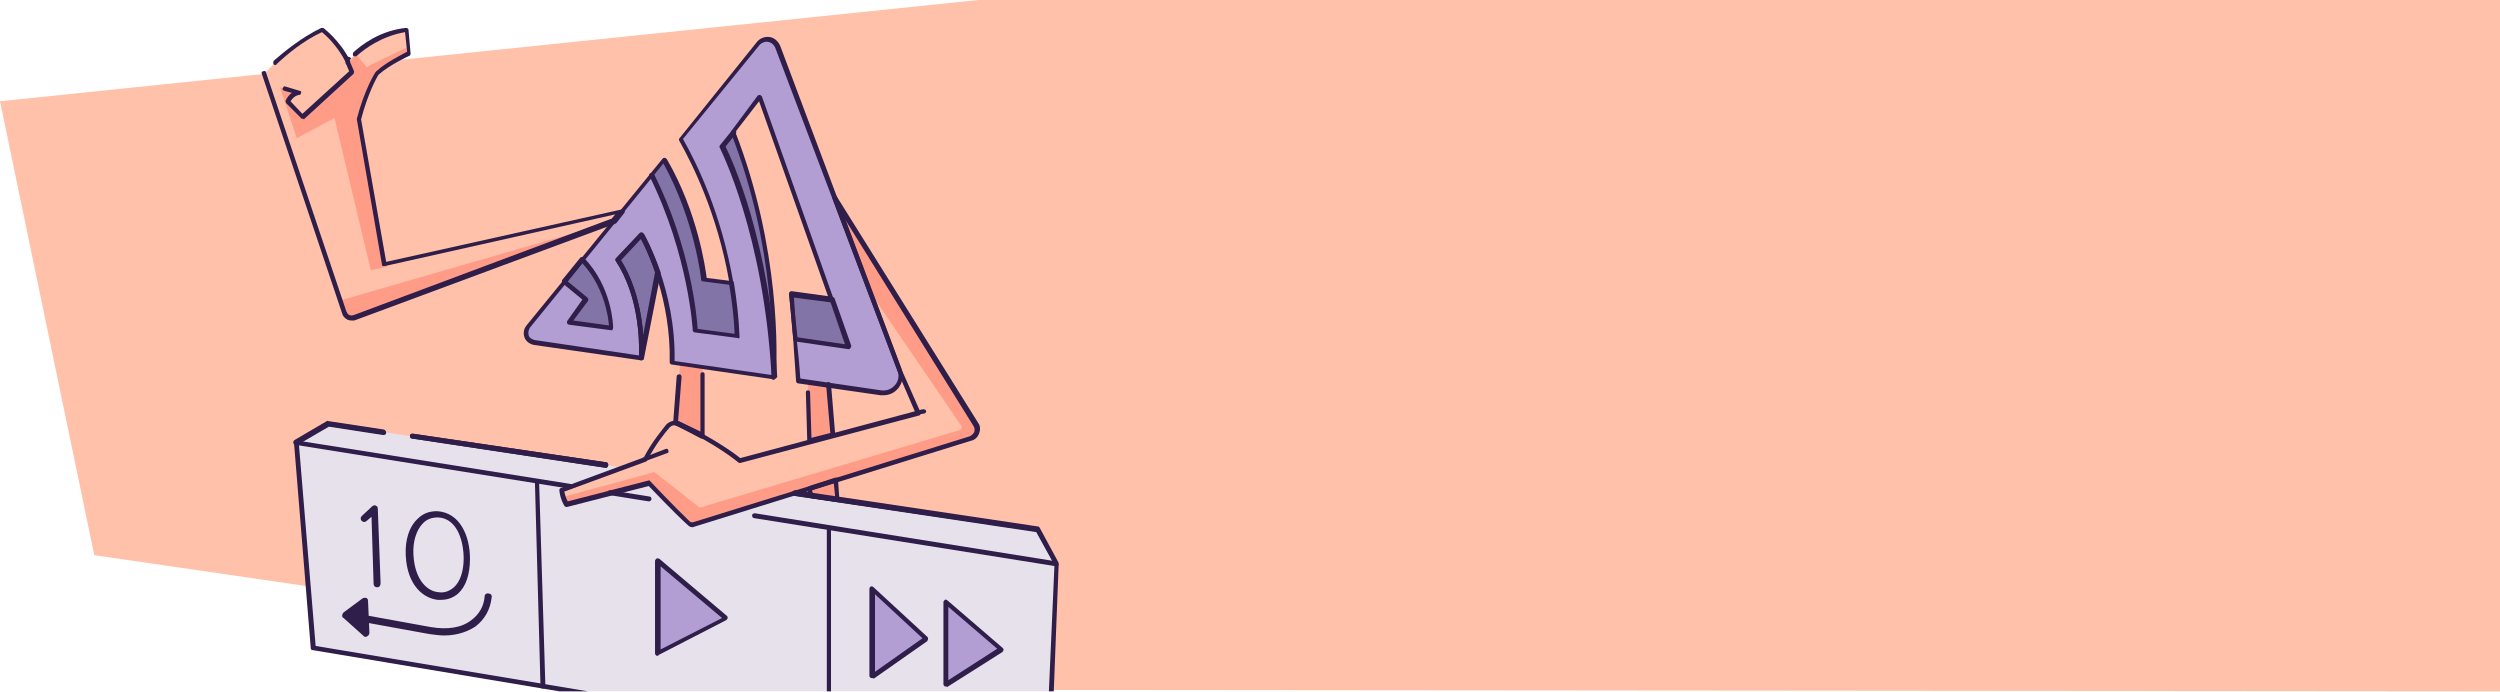
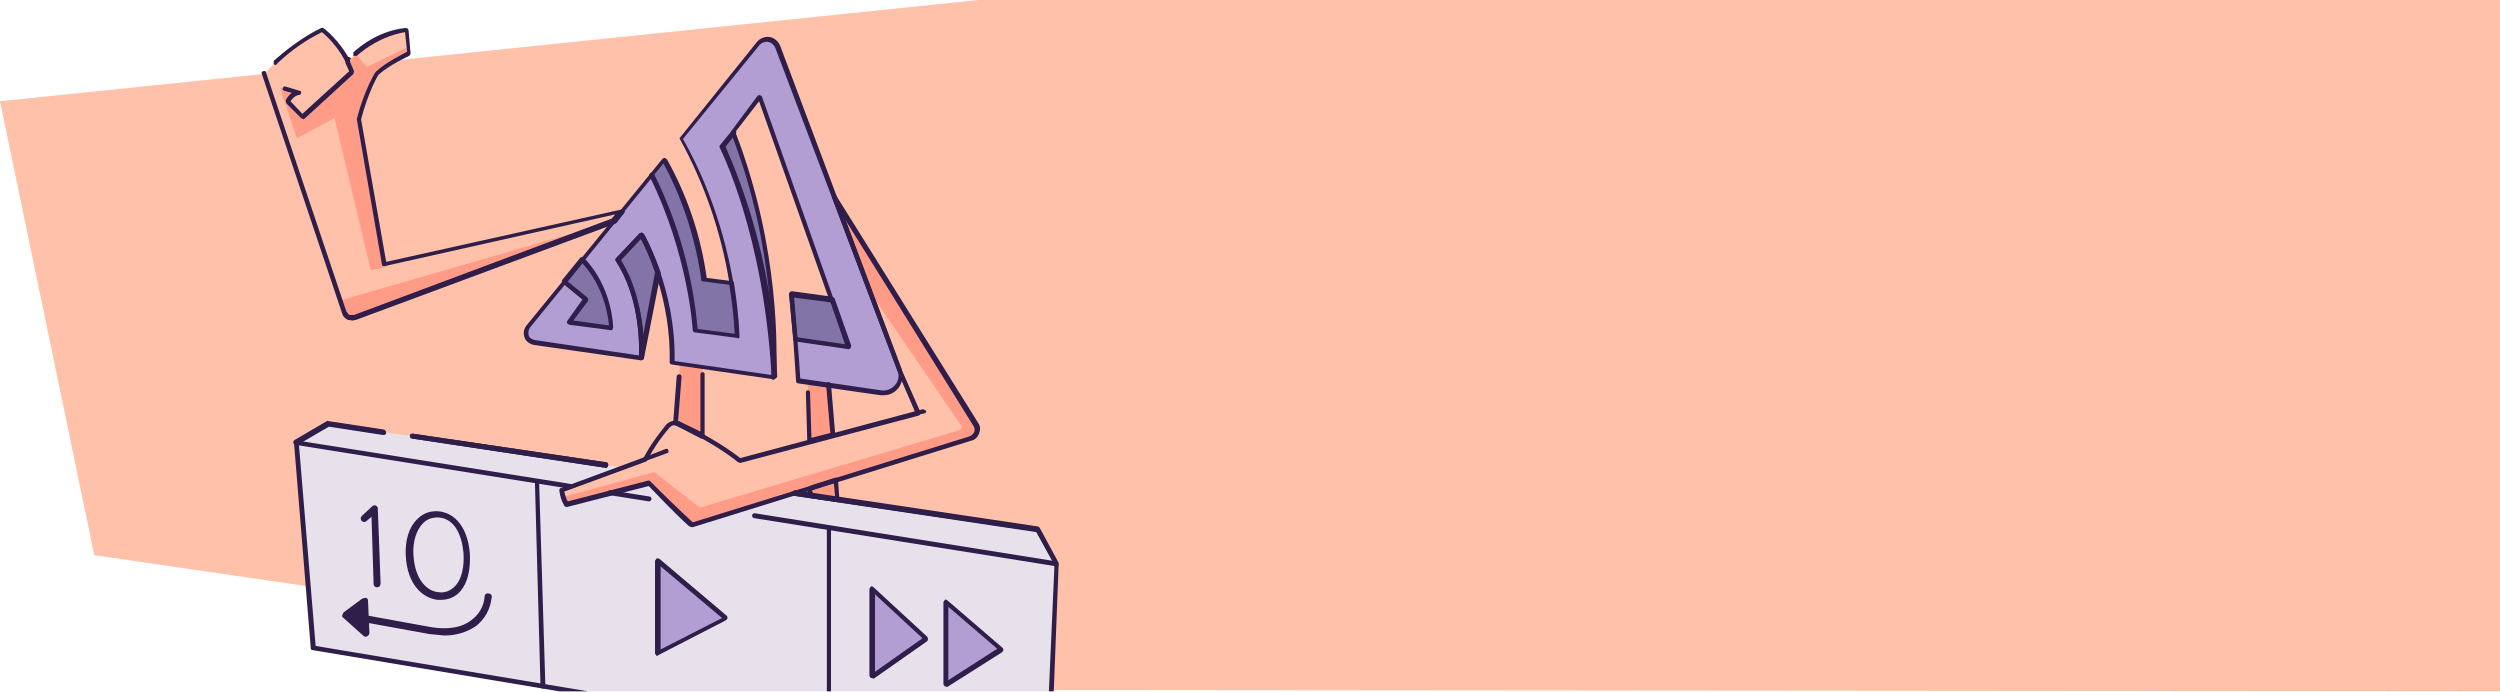
<svg xmlns="http://www.w3.org/2000/svg" fill="none" viewBox="0 0 358 99">
  <path fill="#FFC1A9" d="M358 99V0H140.1L0 14.5l13.5 65L146 98.8l212 .2Z" />
  <path fill="#E7E1EC" d="M82.1 99h68.4l.8-18.2-2.7-5L47 60.7l-4.6 2.7 2.4 29.4L82.1 99Z" />
-   <path fill="#FF9C88" d="M100.6 68.7V52.5l-3.2-.5-1.2 16 4.4.7ZM120 71.6l-1.3-16.4-3-.4.4 16.2 3.9.6Z" />
-   <path fill="#B39ED3" d="m126.1 56.3-11.8-1.7c-.1-1.9-.3-3.9-.4-5.9-.3-3.5-.6-6.5-.6-6.5l5.8.8-10.3-29.1L105 19c6.5 16.6 6 31.8 5.8 35.1L96.3 52c.2-10.5-4.4-18.3-4.4-18.3l-3.4 3.6c3.3 5.1 3.4 11.6 3.3 14L76.6 49c-1.1-.2-1.6-1.4-.9-2.3l5.2-6.3 2.6-3.2 9.9-12.1 1.8-2.2c4.9 8.5 5.7 17.1 5.7 17.1l3.9.5c-1.6-9.8-5.2-17-7.2-20.6l11.1-13.7c.8-.9 2.3-.7 2.7.4L128.8 53c.6 1.7-.8 3.5-2.7 3.3Z" />
-   <path fill="#8374A8" d="m121.5 49.7-7.4-1h-.2c-.3-3.5-.6-6.5-.6-6.5l5.8.8 2.4 6.7ZM105.6 48.1l-6-.8s-.5-10.7-6.2-22.3l1.8-2.2c4.9 8.5 5.7 17.1 5.7 17.1l3.9.5c.4 2.5.6 5 .8 7.7ZM81.6 46.2l2.3-3.3-3.1-2.5 2.6-3.2c4 4.2 4.2 9.8 4.2 9.8l-6-.8ZM94.2 39.1c-1.1-3.4-2.3-5.4-2.3-5.4l-3.4 3.6c3.3 5.1 3.4 11.6 3.4 14l2.3-12.2Z" />
-   <path stroke="#2F1D4A" stroke-linecap="round" stroke-linejoin="round" stroke-width="1.333" d="M49.8 8.8c.2.4.4.9.6 1.4l-7.1 6.5-2.1-2.2s.5-1.2 1.6-1.3l-2-.6" />
-   <path fill="#FFC1A9" d="m89 30.3-1.1 1.4-37 13.8c-.6.2-1.3-.1-1.5-.7l-.6-1.8-10.9-32.5s3.8-4.2 8.3-6.2c0 0 2.1 1.5 3.7 4.5 0 0 .4-.5 1-1.1 1.3-1.2 3.8-3 7.4-3.4l.2 2.3.1 1.1s-2.8 1.2-4.5 2.8c0 0-1 1.6-2 4.4-.2.6-.4 1.4-.6 2.1l3.6 21 5.1-1.1L89 30.3ZM139 62.8 99.4 75.1c-.3.1-.5 0-.7-.2l-1.4-1.4c-2.1-2.1-4.3-4.4-4.3-4.4l-12 3.1c-.2-.3-.3-.7-.4-1-.2-.6-.2-1.1-.2-1.1l12-4.4c1.2-2.2 2.5-3.9 3.3-4.7.4-.4 1-.5 1.5-.3 5.9 2.8 8.8 5.3 8.8 5.3l25.5-6.8-2.7-6.1-2.9-7.7-6.4-17 20.3 32.5c.5.6.1 1.6-.8 1.9Z" />
-   <path fill="#8374A8" d="M110.8 54c-1.1-21.1-7.5-33-7.5-33l1.7-2.1c6.4 16.6 6 31.8 5.8 35.1Z" />
-   <path fill="#B39ED3" d="M124.9 84.3v12.5l7.7-5.4-7.7-7.1ZM135.5 86.2V98l7.9-5-7.9-6.8ZM94.2 93.5l9.7-5-9.7-8.2v13.2Z" />
-   <path fill="#FF9C88" d="m139.8 60.8-20.3-32.5 5 13.4 13.1 19.2c.2.2.1.6-.2.7l-37.2 11.1-6.5-5.1-13.2 3.6c.1.3.2.7.4 1l11.9-3.1 4.3 4.4c.5.5 1 .9 1.4 1.4.2.2.5.2.7.2L139 62.8c.9-.3 1.3-1.3.8-2ZM50.4 10.2l-.6-1.4c.2.5.4.9.6 1.4Z" />
-   <path fill="#FF9C88" d="M52.1 15c.7-2.4 2-4.4 2-4.4 2-1.8 4.5-2.8 4.5-2.8l-.1-1.1c-.8.3-6 2.9-6 2.9L51 7.8l-1 1.1.6 1.4v.2-.1l-7 6.4-2.1-2.2s.5-1.2 1.6-1.3l-3-.8 2.4 7.3 5.4-2.9 5.2 21.8 2.3-.5-3.6-20.8c-.2-1.1.1-1.8.3-2.4ZM87.9 31.7l-37 13.8c-.6.2-1.3-.1-1.5-.7l-.6-1.8 39.1-11.3Z" />
-   <path fill="#2F1D4A" d="m121.5 50-7.6-1.1c-.2 0-.3-.1-.3-.3-.3-3.5-.6-6.5-.6-6.5 0-.1 0-.2.1-.3.1-.1.2-.1.3-.1l5.8.8c.1 0 .2.1.3.2l2.4 6.8c0 .1 0 .2-.1.3-.1.2-.2.2-.3.2Zm-7.3-1.7 6.8 1-2.1-6.1-5.2-.7c0 .9.2 3.2.5 5.8ZM105.6 48.4l-6.1-.8c-.2 0-.3-.2-.3-.3 0-.1-.6-10.8-6.2-22.1-.1-.2 0-.4.2-.4.2-.1.4 0 .5.2 5.2 10.5 6.1 20.3 6.2 22.1l5.3.7c-.1-2.4-.4-4.8-.8-7.2 0-.2.1-.4.3-.4.2 0 .4.1.4.3.4 2.5.7 5.1.8 7.7 0 .1 0 .2-.1.3-.1-.1-.1-.1-.2-.1Z" />
-   <path fill="#2F1D4A" d="M126.5 56.6h-.4l-11.8-1.7c-.2 0-.3-.2-.3-.3-.1-1.8-.3-3.9-.4-5.9-.3-3.5-.6-6.5-.6-6.5 0-.1 0-.2.1-.3.1-.1.2-.1.3-.1l5.2.7-9.9-28-3.4 4.4c6.5 16.8 6 32.2 5.8 35.1 0 .1-.1.2-.1.2-.1.1-.2.1-.3.1l-14.5-2.1c-.2 0-.3-.2-.3-.3.2-8.9-3.2-16-4.1-17.7l-2.9 3.1c3.2 5.1 3.4 11.5 3.3 14 0 .1 0 .2-.1.2-.1.1-.2.1-.3.1l-15.3-2.2c-.6-.1-1.2-.5-1.4-1.1-.2-.6-.1-1.2.3-1.7l19.5-23.9c.1-.1.2-.1.3-.1.1 0 .2.1.3.2 4.4 7.6 5.5 15.5 5.7 17l3.2.4c-1.7-9.6-5.2-16.6-7.1-20-.1-.1-.1-.3 0-.4L108.4 6c.4-.5 1.1-.8 1.8-.7.7.1 1.2.6 1.5 1.2l17.4 46.3c.3.9.2 1.9-.4 2.7-.6.8-1.4 1.1-2.2 1.1Zm-11.9-2.4 11.6 1.7c.8.1 1.5-.2 2-.8.5-.6.6-1.4.3-2.1L111 6.8c-.2-.4-.5-.7-1-.8-.4-.1-.9.1-1.2.4l-11 13.5c2 3.5 5.5 10.7 7.2 20.5 0 .1 0 .2-.1.3-.1.1-.2.1-.3.1l-3.9-.5c-.2 0-.3-.1-.3-.3 0-.1-.9-8.4-5.4-16.6L75.9 46.9c-.2.3-.3.7-.2 1.1.1.4.5.6.9.7l14.9 2.2c.1-2.7-.2-8.7-3.3-13.5-.1-.1-.1-.3 0-.4l3.4-3.6c.1-.1.2-.1.3-.1.1 0 .2.1.3.2 0 .1 4.6 7.9 4.4 18.2l13.9 2c.2-3.6.5-18.5-5.8-34.6v-.3l3.8-5.1c.1-.1.2-.1.3-.1.1 0 .2.1.3.2l10.3 29.1c0 .1 0 .2-.1.3-.1.1-.2.1-.3.1l-5.4-.7c.1.9.3 3.4.5 6.1.2 1.8.4 3.8.5 5.5Z" />
-   <path fill="#2F1D4A" d="m87.6 47.3-6.1-.8c-.1 0-.2-.1-.3-.2V46l2.2-3.1-2.8-2.3c-.1-.1-.2-.3-.1-.5l2.6-3.2c.1-.1.2-.1.2-.1.1 0 .2 0 .3.1 4.1 4.2 4.2 9.8 4.2 10 0 .1 0 .2-.1.3 0 .1 0 .1-.1.1Zm-5.5-1.4 5.1.7c-.1-1.3-.7-5.5-3.8-8.9l-2.1 2.6 2.8 2.3c.1.1.2.3.1.5l-2.1 2.8ZM91.8 51.6c-.2 0-.3-.2-.3-.3.1-2.5 0-8.9-3.3-13.9-.1-.1-.1-.3 0-.4l3.4-3.6c.1-.1.2-.1.3-.1.1 0 .2.1.3.2.1.1 1.2 2.1 2.4 5.5v.2l-2.4 12.2c-.1.1-.2.2-.4.2Zm-2.9-14.4c2.2 3.5 3 7.7 3.2 10.8l1.7-9c-.8-2.4-1.7-4.2-2.1-4.9l-2.8 3.1ZM43.3 17c-.1 0-.2 0-.2-.1L41 14.8c-.1-.1-.1-.2-.1-.4 0 0 .3-.7.9-1.1l-1.1-.3c-.2-.1-.3-.2-.2-.4.1-.2.2-.3.4-.2l2 .6c.2 0 .3.2.2.3 0 .2-.1.3-.3.3-.6.1-1 .6-1.2.9l1.7 1.8 6.7-6.1c-.2-.4-.3-.8-.5-1.1-.1-.2 0-.4.1-.4.2-.1.4 0 .5.1.2.5.4.9.6 1.4 0 .1 0 .3-.1.4l-7.1 6.5c0-.1-.1-.1-.2-.1Z" />
-   <path fill="#2F1D4A" d="M50.5 45.9c-.2 0-.4 0-.7-.1-.4-.2-.7-.5-.8-.9L37.5 10.6c-.1-.2 0-.4.2-.4.2-.1.4 0 .4.2l11.5 34.2c.1.2.2.4.4.5.2.1.4.1.7 0l36.9-13.8.5-.6-33 7.4h-.3c-.1-.1-.1-.1-.1-.2l-3.6-20.8V17c1.1-4.2 2.6-6.6 2.7-6.7l.1-.1c1.4-1.3 3.7-2.4 4.4-2.8L58 4.6c-3.4.6-5.8 2.4-6.9 3.4-.1.1-.4.1-.5 0-.1-.1-.1-.3 0-.5 1.2-1.1 3.8-3.1 7.5-3.5.1 0 .2 0 .3.1.1.1.1.1.1.2l.3 3.4c0 .1-.1.3-.2.3 0 0-2.7 1.2-4.4 2.7-.2.3-1.5 2.6-2.5 6.4l3.6 20.4L89 30c.1 0 .3 0 .4.1.1.1.1.3 0 .4l-1.1 1.4-.1.1L51 45.8c-.2.1-.3.1-.5.1Z" />
-   <path fill="#2F1D4A" d="M39.4 9.3c-.1 0-.2 0-.2-.1-.1-.1-.1-.3 0-.5C40.8 7.3 43.3 5.3 46 4h.3c.1.1 2.2 1.6 3.8 4.6.1.2 0 .4-.1.4-.2.1-.4 0-.5-.1-1.2-2.4-2.9-3.9-3.4-4.3-2.6 1.2-4.9 3.1-6.4 4.5-.1.2-.2.2-.3.2ZM86.8 67c-.1 0-.1 0 0 0L59 62.8c-.2 0-.3-.2-.3-.4s.2-.3.4-.3l27.7 4.1c.2 0 .3.2.3.4s-.2.4-.3.4Z" />
+   <path fill="#FF9C88" d="M100.6 68.7V52.5l-3.2-.5-1.2 16 4.4.7Zm19.4 2.9-1.3-16.4-3-.4.4 16.2 3.9.6Z" />
+   <path fill="#B39ED3" d="m126.1 56.3-11.8-1.7-.4-5.9-.6-6.5 5.8.8-10.3-29.1L105 19c6.5 16.6 6 31.8 5.8 35.1L96.3 52c.2-10.5-4.4-18.3-4.4-18.3l-3.4 3.6c3.3 5.1 3.4 11.6 3.3 14L76.6 49c-1.1-.2-1.6-1.4-.9-2.3l5.2-6.3 2.6-3.2 9.9-12.1 1.8-2.2a47 47 0 0 1 5.7 17.1l3.9.5c-1.6-9.8-5.2-17-7.2-20.6l11.1-13.7c.8-.9 2.3-.7 2.7.4L128.8 53c.6 1.7-.8 3.5-2.7 3.3Z" />
+   <path fill="#8374A8" d="m121.5 49.7-7.4-1h-.2l-.6-6.5 5.8.8 2.4 6.7Zm-15.9-1.6-6-.8s-.5-10.7-6.2-22.3l1.8-2.2a47 47 0 0 1 5.7 17.1l3.9.5c.4 2.5.6 5 .8 7.7Zm-24-1.9 2.3-3.3-3.1-2.5 2.6-3.2c4 4.2 4.2 9.8 4.2 9.8l-6-.8Zm12.6-7.1c-1.1-3.4-2.3-5.4-2.3-5.4l-3.4 3.6a26.6 26.6 0 0 1 3.4 14l2.3-12.2Z" />
+   <path stroke="#2F1D4A" stroke-linecap="round" stroke-linejoin="round" stroke-width="1.3" d="m49.8 8.8.6 1.4-7.1 6.5-2.1-2.2s.5-1.2 1.6-1.3l-2-.6" />
+   <path fill="#FFC1A9" d="m89 30.3-1.1 1.4-37 13.8c-.6.2-1.3-.1-1.5-.7l-.6-1.8-10.9-32.5s3.8-4.2 8.3-6.2c0 0 2.1 1.5 3.7 4.5l1-1.1a13 13 0 0 1 7.4-3.4l.2 2.3.1 1.1s-2.8 1.2-4.5 2.8c0 0-1 1.6-2 4.4l-.6 2.1 3.6 21 5.1-1.1L89 30.3Zm50 32.5L99.4 75.1c-.3.1-.5 0-.7-.2l-1.4-1.4-4.3-4.4-12 3.1-.4-1-.2-1.1 12-4.4c1.2-2.2 2.5-3.9 3.3-4.7.4-.4 1-.5 1.5-.3 5.9 2.8 8.8 5.3 8.8 5.3l25.5-6.8-2.7-6.1-2.9-7.7-6.4-17 20.3 32.5c.5.6.1 1.6-.8 1.9Z" />
+   <path fill="#8374A8" d="M110.8 54a84.4 84.4 0 0 0-7.5-33l1.7-2.1c6.4 16.6 6 31.8 5.8 35.1Z" />
+   <path fill="#B39ED3" d="M124.9 84.3v12.5l7.7-5.4-7.7-7.1Zm10.6 1.9V98l7.9-5-7.9-6.8Zm-41.3 7.3 9.7-5-9.7-8.2v13.2Z" />
+   <path fill="#FF9C88" d="m139.8 60.8-20.3-32.5 5 13.4 13.1 19.2c.2.2.1.6-.2.7l-37.2 11.1-6.5-5.1-13.2 3.6.4 1 11.9-3.1 4.3 4.4 1.4 1.4c.2.2.5.2.7.2L139 62.8c.9-.3 1.3-1.3.8-2ZM50.4 10.2l-.6-1.4.6 1.4ZM52.1 15c.7-2.4 2-4.4 2-4.4 2-1.8 4.5-2.8 4.5-2.8l-.1-1.1-6 2.9L51 7.8l-1 1.1.6 1.4v.2-.1l-7 6.4-2.1-2.2s.5-1.2 1.6-1.3l-3-.8 2.4 7.3 5.4-2.9 5.2 21.8 2.3-.5-3.6-20.8c-.2-1.1.1-1.8.3-2.4Zm35.8 16.7-37 13.8c-.6.2-1.3-.1-1.5-.7l-.6-1.8 39.1-11.3Z" />
+   <path fill="#2F1D4A" d="m121.5 50-7.6-1.1c-.2 0-.3-.1-.3-.3l-.6-6.5.1-.3.3-.1 5.8.8.3.2 2.4 6.8-.1.3c-.1.2-.2.2-.3.2Zm-7.3-1.7 6.8 1-2.1-6.1-5.2-.7.5 5.8Zm-8.6.1-6.1-.8c-.2 0-.3-.2-.3-.3 0-.1-.6-10.8-6.2-22.1-.1-.2 0-.4.2-.4.2-.1.4 0 .5.2a62.2 62.2 0 0 1 6.2 22.1l5.3.7c-.1-2.4-.4-4.8-.8-7.2 0-.2.1-.4.3-.4.2 0 .4.1.4.3.4 2.5.7 5.1.8 7.7l-.1.3-.2-.1Z" />
+   <path fill="#2F1D4A" d="M126.5 56.6h-.4l-11.8-1.7c-.2 0-.3-.2-.3-.3l-.4-5.9-.6-6.5.1-.3.3-.1 5.2.7-9.9-28-3.4 4.4c6.5 16.8 6 32.2 5.8 35.1l-.1.2-.3.1-14.5-2.1c-.2 0-.3-.2-.3-.3.2-8.9-3.2-16-4.1-17.7l-2.9 3.1a26.1 26.1 0 0 1 3.3 14l-.1.2-.3.1-15.3-2.2c-.6-.1-1.2-.5-1.4-1.1-.2-.6-.1-1.2.3-1.7l19.5-23.9.3-.1.3.2a48.3 48.3 0 0 1 5.7 17l3.2.4a64 64 0 0 0-7.1-20.4L108.4 6a2 2 0 0 1 1.8-.7c.7.1 1.2.6 1.5 1.2l17.4 46.3a3 3 0 0 1-.4 2.7c-.6.8-1.4 1.1-2.2 1.1Zm-11.9-2.4 11.6 1.7c.8.1 1.5-.2 2-.8a2 2 0 0 0 .3-2.1L111 6.8c-.2-.4-.5-.7-1-.8-.4-.1-.9.1-1.2.4l-11 13.5c2 3.5 5.5 10.7 7.2 20.5l-.1.3-.3.1-3.9-.5c-.2 0-.3-.1-.3-.3 0-.1-.9-8.4-5.4-16.6L75.9 46.9c-.2.3-.3.7-.2 1.1.1.4.5.6.9.7l14.9 2.2c.1-2.7-.2-8.7-3.3-13.5a.3.3 0 0 1 0-.4l3.4-3.6.3-.1.3.2c0 .1 4.6 7.9 4.4 18.2l13.9 2c.2-3.6.5-18.5-5.8-34.6v-.3l3.8-5.1.3-.1.3.2 10.3 29.1-.1.3-.3.1-5.4-.7a250.7 250.7 0 0 1 1 11.6Z" />
+   <path fill="#2F1D4A" d="m87.6 47.3-6.1-.8-.3-.2V46l2.2-3.1-2.8-2.3c-.1-.1-.2-.3-.1-.5l2.6-3.2.2-.1.3.1c4.1 4.2 4.2 9.8 4.2 10l-.1.3-.1.1Zm-5.5-1.4 5.1.7c-.1-1.3-.7-5.5-3.8-8.9l-2.1 2.6 2.8 2.3c.1.1.2.3.1.5l-2.1 2.8Zm9.7 5.7c-.2 0-.3-.2-.3-.3.1-2.5 0-8.9-3.3-13.9a.3.3 0 0 1 0-.4l3.4-3.6.3-.1.3.2c.1.1 1.2 2.1 2.4 5.5v.2l-2.4 12.2-.4.2Zm-2.9-14.4c2.2 3.5 3 7.7 3.2 10.8l1.7-9c-.8-2.4-1.7-4.2-2.1-4.9l-2.8 3.1ZM43.3 17l-.2-.1-2.1-2.1-.1-.4s.3-.7.9-1.1l-1.1-.3c-.2-.1-.3-.2-.2-.4.1-.2.2-.3.4-.2l2 .6c.2 0 .3.2.2.3 0 .2-.1.3-.3.3-.6.1-1 .6-1.2.9l1.7 1.8 6.7-6.1-.5-1.1c-.1-.2 0-.4.1-.4.2-.1.4 0 .5.1l.6 1.4-.1.4-7.1 6.5-.2-.1Z" />
+   <path fill="#2F1D4A" d="m50.5 45.9-.7-.1c-.4-.2-.7-.5-.8-.9L37.5 10.6c-.1-.2 0-.4.2-.4.2-.1.4 0 .4.2l11.5 34.2.4.5h.7l36.9-13.8.5-.6-33 7.4h-.3l-.1-.2-3.6-20.8V17c1.1-4.2 2.6-6.6 2.7-6.7l.1-.1c1.4-1.3 3.7-2.4 4.4-2.8L58 4.6c-3.4.6-5.8 2.4-6.9 3.4h-.5v-.5c1.2-1.1 3.8-3.1 7.5-3.5l.3.1.1.2.3 3.4-.2.3s-2.7 1.2-4.4 2.7c-.2.3-1.5 2.6-2.5 6.4l3.6 20.4L89 30l.4.1c.1.1.1.3 0 .4l-1.1 1.4-.1.1L51 45.8l-.5.1Z" />
+   <path fill="#2F1D4A" d="m39.4 9.3-.2-.1v-.5C40.8 7.3 43.3 5.3 46 4h.3c.1.1 2.2 1.6 3.8 4.6.1.2 0 .4-.1.4-.2.1-.4 0-.5-.1a13.6 13.6 0 0 0-3.4-4.3 25.6 25.6 0 0 0-6.4 4.5c-.1.2-.2.2-.3.2ZM86.8 67c-.1 0-.1 0 0 0L59 62.8c-.2 0-.3-.2-.3-.4s.2-.3.4-.3l27.7 4.1c.2 0 .3.2.3.4s-.2.4-.3.4Z" />
  <path fill="#2F1D4A" d="M86.8 67c-.1 0-.1 0 0 0L59 62.8c-.2 0-.3-.2-.3-.4s.2-.3.4-.3l27.7 4.1c.2 0 .3.2.3.4s-.2.4-.3.4Z" />
  <path fill="#2F1D4A" d="m81.7 70-39.4-6.3c-.1 0-.3-.1-.3-.3 0-.1 0-.3.2-.4l4.6-2.7c.1 0 .1-.1.2 0l7.9 1.2c.2 0 .3.2.3.4s-.2.3-.4.3L47 61l-3.7 2.2 38.4 6.1c.2 0 .3.2.3.4s-.1.3-.3.3Z" />
-   <path fill="#2F1D4A" d="M77.7 98.6c-.2 0-.3-.1-.3-.3L76.6 69c0-.2.1-.3.3-.3.2 0 .3.1.3.3l.9 29.3c0 .1-.2.3-.4.3ZM124.9 97.1h-.2c-.1-.1-.2-.2-.2-.3V84.3c0-.1.1-.3.2-.3.1-.1.3 0 .4.1l7.7 7.1c.1.1.1.2.1.3 0 .1-.1.2-.1.3l-7.7 5.4c0-.1-.1-.1-.2-.1Zm.4-12v11.1l6.8-4.8-6.8-6.3ZM135.5 98.3h-.2c-.1-.1-.2-.2-.2-.3V86.2c0-.1.1-.2.2-.3.1-.1.3 0 .4.1l7.9 6.8c.1.1.1.2.1.3 0 .1-.1.2-.2.3l-7.9 5c0-.1-.1-.1-.1-.1Zm.3-11.4v10.5l7-4.5-7-6ZM94.2 93.9H94c-.1-.1-.2-.2-.2-.3V80.3c0-.1.1-.2.2-.3.1-.1.3 0 .4 0l9.7 8.2c.1.1.1.2.1.3 0 .1-.1.2-.2.3l-9.7 5c0 .1 0 .1-.1.1Zm.4-12.8V93l8.8-4.5-8.8-7.4ZM54 84.1c-.3 0-.5-.2-.5-.5l-.3-9.6-.7.6c-.2.2-.5.2-.7 0-.2-.2-.2-.5 0-.7l1.5-1.4c.1-.1.4-.2.5-.1.2.1.3.2.3.4l.4 10.7c0 .4-.2.6-.5.6ZM63.1 85.9h-.4c-2-.2-4.4-2-4.6-6.4-.1-2.2.5-4.1 1.7-5.2.8-.8 1.7-1.1 2.8-1.1 3.3.2 4.7 3.6 4.7 6.8 0 2.3-.6 4-1.7 5-.7.6-1.5.9-2.5.9Zm-3.9-6.5c.2 3.8 2.1 5.3 3.6 5.4.6.1 1.4 0 2.2-.7.9-.8 1.4-2.3 1.4-4.2 0-1.9-.7-5.7-3.7-5.8-.8 0-1.5.2-2.1.8-1 1-1.5 2.7-1.4 4.5Z" />
-   <path fill="#2F1D4A" d="M63.6 91c-.6 0-1.3-.1-2.1-.2-3.8-.7-12.1-2.2-12.1-2.2l.2-1s8.3 1.5 12.1 2.2c2.4.4 4.4.1 5.8-1 1.1-.8 1.8-2 1.9-3.4 0-.3.3-.5.6-.4.3 0 .5.3.4.6-.2 1.7-1 3.1-2.3 4.1-.9.6-2.4 1.3-4.5 1.3Z" />
+   <path fill="#2F1D4A" d="M77.7 98.6c-.2 0-.3-.1-.3-.3L76.6 69c0-.2.1-.3.3-.3.2 0 .3.1.3.3l.9 29.3c0 .1-.2.3-.4.3Zm47.2-1.5h-.2l-.2-.3V84.3l.2-.3c.1-.1.3 0 .4.1l7.7 7.1.1.3-.1.3-7.7 5.4-.2-.1Zm.4-12v11.1l6.8-4.8-6.8-6.3Zm10.2 13.2h-.2l-.2-.3V86.2l.2-.3c.1-.1.3 0 .4.1l7.9 6.8.1.3-.2.3-7.9 5-.1-.1Zm.3-11.4v10.5l7-4.5-7-6Zm-41.6 7H94l-.2-.3V80.3l.2-.3c.1-.1.3 0 .4 0l9.7 8.2.1.3-.2.3-9.7 5-.1.1Zm.4-12.8V93l8.8-4.5-8.8-7.4Zm-40.6 3c-.3 0-.5-.2-.5-.5l-.3-9.6-.7.6c-.2.2-.5.2-.7 0a.5.5 0 0 1 0-.7l1.5-1.4c.1-.1.4-.2.5-.1.2.1.3.2.3.4l.4 10.7c0 .4-.2.6-.5.6Zm9.1 1.8h-.4c-2-.2-4.4-2-4.6-6.4-.1-2.2.5-4.1 1.7-5.2.8-.8 1.7-1.1 2.8-1.1 3.3.2 4.7 3.6 4.7 6.8 0 2.3-.6 4-1.7 5-.7.6-1.5.9-2.5.9Zm-3.9-6.5c.2 3.8 2.1 5.3 3.6 5.4.6.1 1.4 0 2.2-.7.9-.8 1.4-2.3 1.4-4.2 0-1.9-.7-5.7-3.7-5.8-.8 0-1.5.2-2.1.8-1 1-1.5 2.7-1.4 4.5Z" />
+   <path fill="#2F1D4A" d="m63.6 91-2.1-.2-12.1-2.2.2-1 12.1 2.2c2.4.4 4.4.1 5.8-1 1.1-.8 1.8-2 1.9-3.4 0-.3.3-.5.6-.4.3 0 .5.3.4.6-.2 1.7-1 3.1-2.3 4.1a8 8 0 0 1-4.5 1.3Z" />
  <path fill="#2F1D4A" d="m52.4 90.7-2.9-2.6 2.7-2 .2 4.6Z" />
-   <path fill="#2F1D4A" d="M52.4 91.2c-.1 0-.2 0-.3-.1l-2.9-2.6c-.2-.1-.2-.2-.2-.4 0-.1.1-.3.2-.4l2.7-2c.1-.1.4-.1.5-.1.2.1.3.2.3.4l.2 4.6c0 .2-.1.4-.3.5-.1.1-.2.1-.2.1Zm-2.1-3 1.5 1.4-.1-2.4-1.4 1ZM99.2 75.5c-.3 0-.5-.1-.7-.3-2.1-1.9-5-5-5.6-5.6l-11.7 3c-.1 0-.3 0-.4-.2-.6-1-.7-2.1-.7-2.2 0-.2.1-.3.2-.3l11.9-4.4c1.2-2.3 2.6-3.9 3.2-4.7.5-.5 1.2-.7 1.9-.4 5.2 2.5 8.1 4.7 8.7 5.2l25-6.7-2.5-5.8-9.3-24.7c-.1-.2 0-.3.2-.4.2-.1.3 0 .4.1l20.3 32.5c.3.4.3 1 .1 1.5-.2.5-.6.9-1.1 1L99.5 75.4c-.1 0-.2.1-.3.1Zm-6.3-6.7c.1 0 .2 0 .2.1 0 0 3.4 3.6 5.7 5.8.1.1.3.1.4.1l39.6-12.3c.3-.1.5-.3.7-.6.1-.3.1-.6-.1-.9L121 31.4l8.1 21.5 2.7 6.1v.3c0 .1-.1.2-.2.2L106 66.3c-.1 0-.2 0-.3-.1 0 0-2.9-2.5-8.7-5.2-.4-.2-.8-.1-1.1.2-.7.8-2 2.4-3.2 4.7 0 .1-.1.1-.2.2l-11.7 4.3c.1.3.2.9.5 1.4l11.6-3Z" />
-   <path fill="#2F1D4A" d="M92.3 66.1c-.1 0-.3-.1-.3-.2-.1-.2 0-.4.2-.4l3.1-1.2c.2-.1.4 0 .4.2.1.2 0 .4-.2.4l-3 1.1c-.1.1-.1.1-.2.1ZM131.4 59.4c-.1 0-.3-.1-.3-.2-.1-.2.1-.4.2-.4l.9-.2c.2 0 .4.1.4.2.1.2-.1.4-.2.4l-1 .2c.1 0 .1 0 0 0ZM110.8 54.4c-.2 0-.3-.1-.3-.3-1.1-20.7-7.4-32.8-7.4-32.9-.1-.1-.1-.3 0-.4l1.7-2.1c.1-.1.3-.2.5-.1.1.1.2.3.1.5l-1.5 1.9c.8 1.6 6.4 13.5 7.4 33-.2.2-.3.3-.5.4ZM100.6 62.8h-.2c-1.1-.6-2.3-1.2-3.5-1.8-.1 0-.1 0-.2-.1-.2 0-.3-.2-.3-.4l.5-6.6c0-.2.2-.3.4-.3s.3.2.3.4l-.5 6.3h.1c1 .5 2.1 1 3.1 1.5v-8.2c0-.2.2-.3.3-.3.2 0 .3.1.3.3v8.7c0 .1-.1.2-.2.3 0 .2 0 .2-.1.2ZM120 71.9l-4-.6c-.2 0-.3-.2-.3-.3v-1.1c0-.1.1-.3.2-.3l3.7-1.2h.3c.1 0 .1.1.1.3l.2 2.8c0 .1 0 .2-.1.3.1.1 0 .1-.1.1Zm-3.6-1.2 3.2.5-.2-2-3.1 1 .1.5ZM115.9 63.6c-.1 0-.1 0-.2-.1s-.1-.2-.1-.3l-.2-7c0-.2.1-.3.3-.3.2 0 .3.1.3.3l.2 6.5 2.7-.7-.6-6.9c0-.2.1-.3.3-.4.2 0 .3.1.4.3l.6 7.2c0 .2-.1.3-.2.3l-3.5 1.1c.1 0 .1 0 0 0ZM92.9 71.8l-5.6-.9c-.2 0-.3-.2-.3-.4s.2-.3.4-.3l5.6.9c.2 0 .3.2.3.4-.1.2-.2.3-.4.3Z" />
-   <path fill="#2F1D4A" d="M151.3 81.1 108 74.2c-.2 0-.3-.2-.3-.4s.2-.3.4-.3l42.6 6.8-2.3-4.2-34.7-5.1c-.2 0-.3-.2-.3-.4s.2-.3.4-.3l34.8 5.2c.1 0 .2.1.2.2l2.7 5c.1.1.1.2 0 .4h-.2Z" />
-   <path fill="#2F1D4A" d="m113.7 71 34.7 5.2 2.6 4.7-.8 18.1h.7l.7-18.2v-.2l-2.7-5c-.1-.1-.1-.2-.2-.2l-34.8-5.2c-.2 0-.4.1-.4.3-.1.3 0 .4.2.5ZM44.8 93.1 80.1 99h4.1l-39-6.5-2.4-28.9 4.3-2.5 7.8 1.2c.2 0 .4-.1.4-.3 0-.2-.1-.4-.3-.4l-7.9-1.2h-.2l-4.6 2.7c-.1.1-.2.2-.2.3l2.4 29.4c0 .2.1.3.3.3ZM119 99V75.6c0-.2-.2-.3-.3-.3-.2 0-.3.1-.3.3V99h.6Z" />
+   <path fill="#2F1D4A" d="m52.4 91.2-.3-.1-2.9-2.6c-.2-.1-.2-.2-.2-.4l.2-.4 2.7-2 .5-.1c.2.1.3.2.3.4l.2 4.6c0 .2-.1.4-.3.5l-.2.1Zm-2.1-3 1.5 1.4-.1-2.4-1.4 1Zm48.9-12.7a1 1 0 0 1-.7-.3c-2.1-1.9-5-5-5.6-5.6l-11.7 3c-.1 0-.3 0-.4-.2-.6-1-.7-2.1-.7-2.2 0-.2.1-.3.2-.3l11.9-4.4c1.2-2.3 2.6-3.9 3.2-4.7.5-.5 1.2-.7 1.9-.4 5.2 2.5 8.1 4.7 8.7 5.2l25-6.7-2.5-5.8-9.3-24.7c-.1-.2 0-.3.2-.4.2-.1.3 0 .4.1l20.3 32.5c.3.4.3 1 .1 1.5-.2.5-.6.9-1.1 1L99.5 75.4l-.3.1Zm-6.3-6.7.2.1a204.8 204.8 0 0 0 6.1 5.9l39.6-12.3c.3-.1.5-.3.7-.6a1 1 0 0 0-.1-.9L121 31.4l8.1 21.5 2.7 6.1v.3l-.2.2-25.6 6.8-.3-.1s-2.9-2.5-8.7-5.2c-.4-.2-.8-.1-1.1.2-.7.8-2 2.4-3.2 4.7l-.2.2-11.7 4.3c.1.3.2.9.5 1.4l11.6-3Z" />
+   <path fill="#2F1D4A" d="m92.3 66.1-.3-.2c-.1-.2 0-.4.2-.4l3.1-1.2c.2-.1.4 0 .4.2.1.2 0 .4-.2.4l-3 1.1-.2.1Zm39.1-6.7-.3-.2c-.1-.2.1-.4.2-.4l.9-.2.4.2c.1.2-.1.4-.2.4l-1 .2c.1 0 .1 0 0 0Zm-20.6-5c-.2 0-.3-.1-.3-.3-1.1-20.7-7.4-32.8-7.4-32.9a.3.3 0 0 1 0-.4l1.7-2.1c.1-.1.3-.2.5-.1.1.1.2.3.1.5l-1.5 1.9a88 88 0 0 1 7.4 33l-.5.4Zm-10.2 8.4h-.2L96.9 61l-.2-.1c-.2 0-.3-.2-.3-.4l.5-6.6c0-.2.2-.3.4-.3s.3.2.3.4l-.5 6.3h.1l3.1 1.5v-8.2c0-.2.2-.3.3-.3.2 0 .3.1.3.3v8.7l-.2.3-.1.2Zm19.4 9.1-4-.6c-.2 0-.3-.2-.3-.3v-1.1l.2-.3 3.7-1.2h.3l.1.3.2 2.8-.1.3c.1.1 0 .1-.1.1Zm-3.6-1.2 3.2.5-.2-2-3.1 1 .1.5Zm-.5-7.1-.2-.1-.1-.3-.2-7c0-.2.1-.3.3-.3.2 0 .3.1.3.3l.2 6.5 2.7-.7-.6-6.9c0-.2.1-.3.3-.4.2 0 .3.1.4.3l.6 7.2c0 .2-.1.3-.2.3l-3.5 1.1c.1 0 .1 0 0 0Zm-23 8.2-5.6-.9c-.2 0-.3-.2-.3-.4s.2-.3.4-.3l5.6.9c.2 0 .3.2.3.4-.1.2-.2.3-.4.3Z" />
+   <path fill="#2F1D4A" d="M151.3 81.1 108 74.2c-.2 0-.3-.2-.3-.4s.2-.3.4-.3l42.6 6.8-2.3-4.2-34.7-5.1c-.2 0-.3-.2-.3-.4s.2-.3.4-.3l34.8 5.2.2.2 2.7 5c.1.1.1.2 0 .4h-.2Z" />
+   <path fill="#2F1D4A" d="m113.7 71 34.7 5.2 2.6 4.7-.8 18.1h.7l.7-18.2v-.2l-2.7-5-.2-.2-34.8-5.2c-.2 0-.4.1-.4.3-.1.3 0 .4.2.5ZM44.8 93.1 80.1 99h4.1l-39-6.5-2.4-28.9 4.3-2.5 7.8 1.2c.2 0 .4-.1.4-.3 0-.2-.1-.4-.3-.4l-7.9-1.2h-.2l-4.6 2.7-.2.3 2.4 29.4c0 .2.1.3.3.3ZM119 99V75.6c0-.2-.2-.3-.3-.3-.2 0-.3.1-.3.3V99h.6Z" />
</svg>
